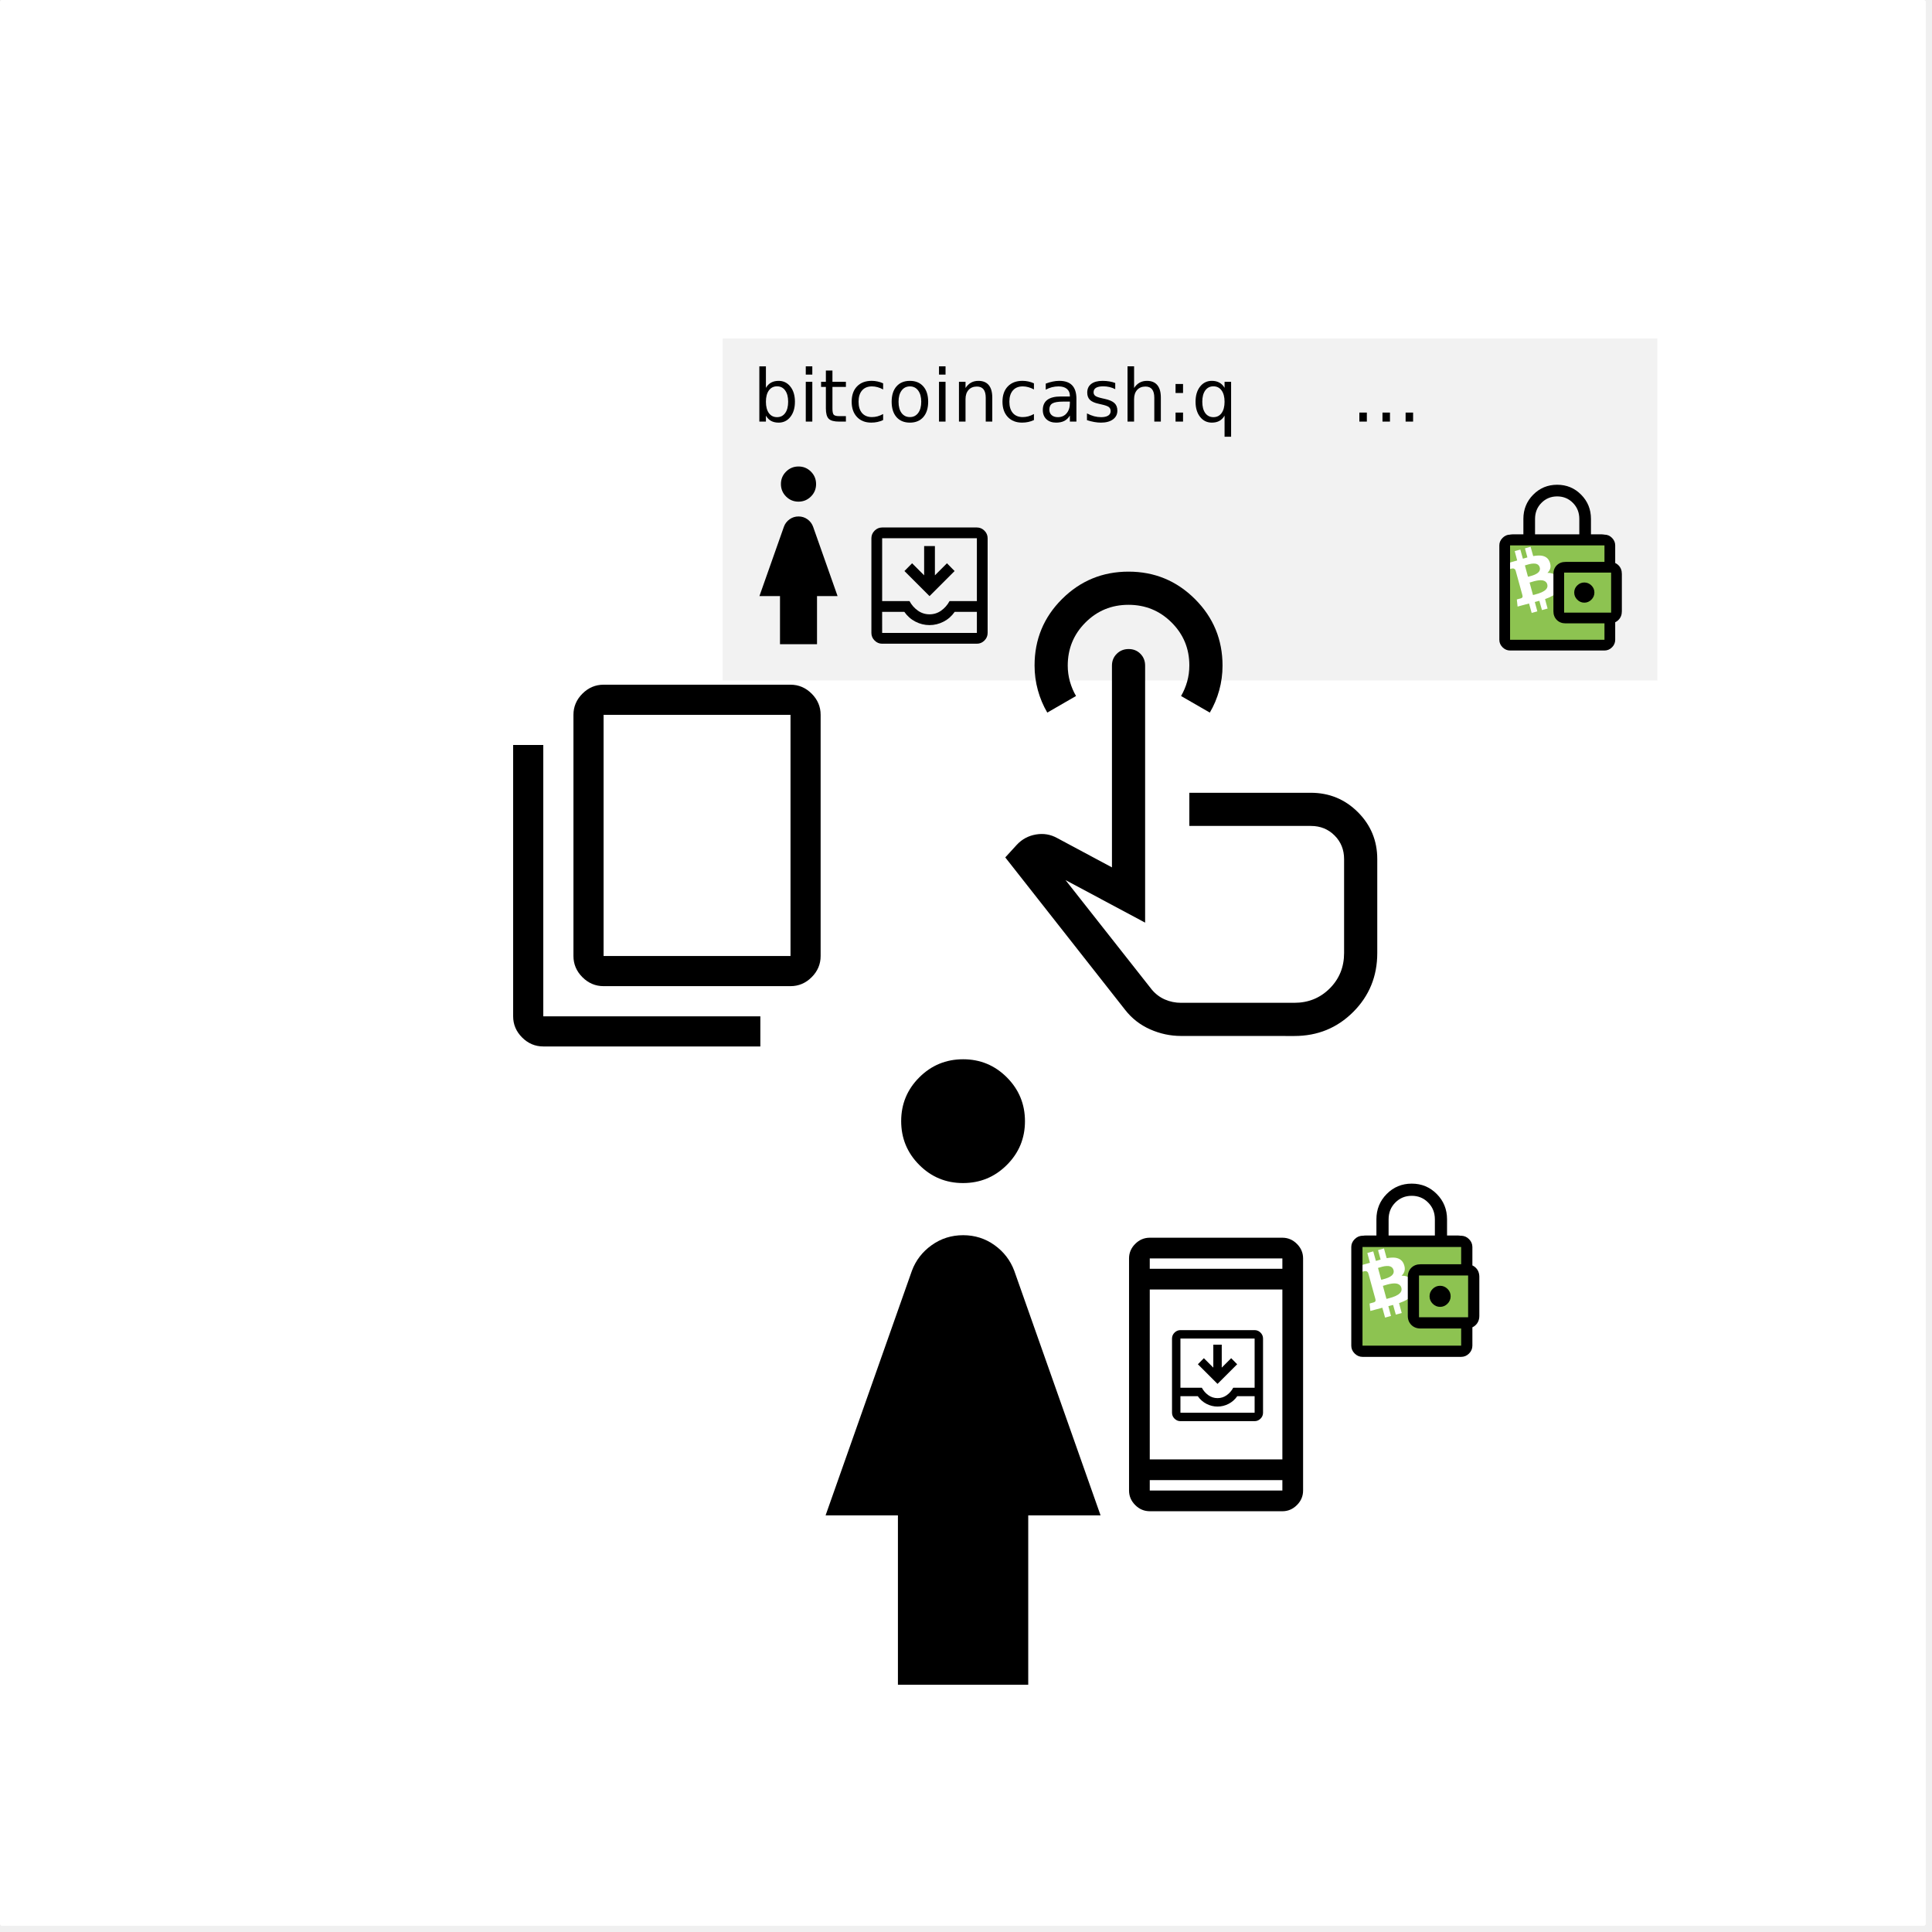
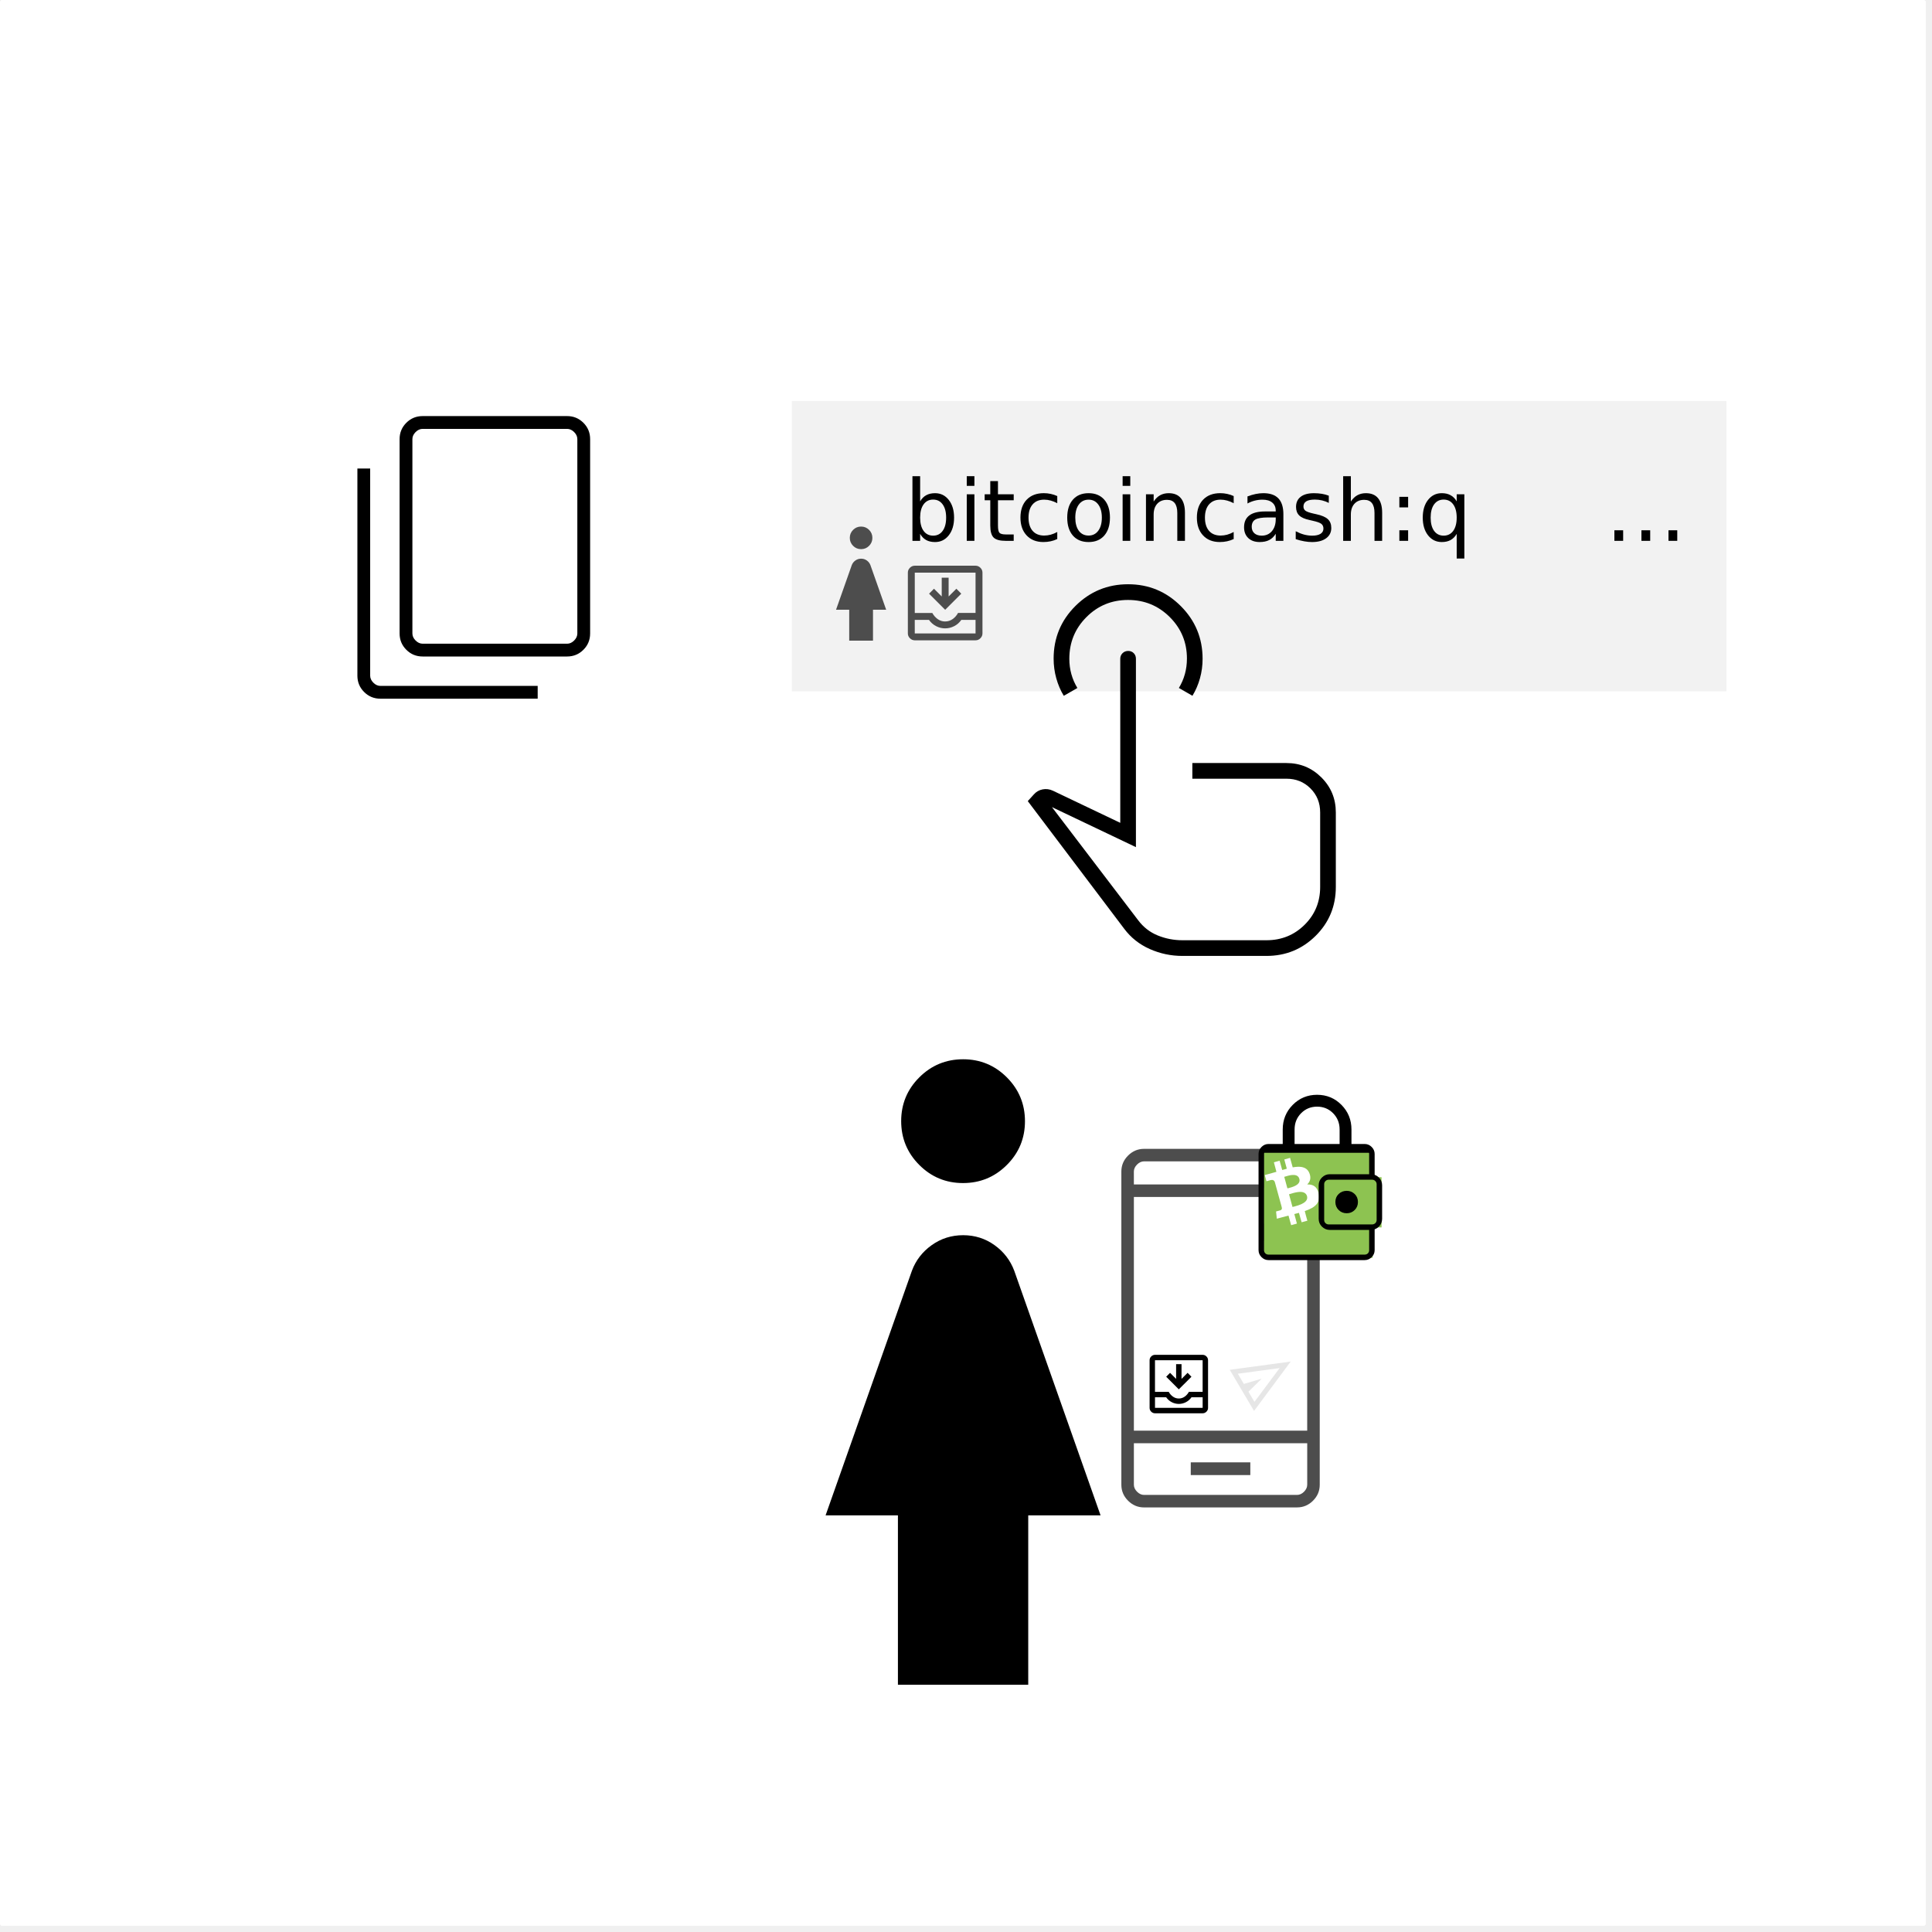
<svg xmlns="http://www.w3.org/2000/svg" width="400" height="400" version="1.1" viewBox="0 0 105.83 105.83" id="svg8538">
  <defs id="defs8542" />
  <rect style="display:inline;fill:#ffffff;fill-opacity:1;stroke:none;stroke-width:0.342;stroke-linejoin:round;stroke-miterlimit:4;stroke-dasharray:none;stroke-dashoffset:7.35;stroke-opacity:1" id="rect49606" width="105.488" height="105.488" x="0" y="0" ry="0.133" />
  <rect width="105.49" height="105.49" ry=".133" fill="#fff" id="rect8462" style="fill:#ffffff" />
-   <rect style="fill:#f2f2f2;stroke:none;stroke-width:0.218;stroke-linejoin:round;stroke-dashoffset:7.35;stroke-opacity:0.722" id="rect900" width="51.198" height="18.734" x="39.588" y="18.537" />
+   <rect style="fill:#f2f2f2;stroke:none;stroke-width:0.201;stroke-linejoin:round;stroke-dashoffset:7.35;stroke-opacity:0.722" id="rect900" width="51.198" height="15.901" x="43.373" y="21.967" />
  <path d="m52.751 64.805q-1.406 0-2.397-0.994-0.99-0.994-0.99-2.4t0.994-2.397q0.994-0.99 2.4-0.99t2.397 0.994q0.99 0.994 0.99 2.4 0 1.406-0.994 2.397-0.994 0.99-2.4 0.99zm-3.565 27.481v-9.279h-3.962l4.729-13.401q0.321-0.857 1.084-1.401 0.763-0.544 1.722-0.544 0.959 0 1.718 0.544 0.758 0.544 1.08 1.401l4.729 13.401h-3.962v9.279z" stroke-width=".054" id="path8478" />
-   <path d="m 62.981,82.781 q -0.46,0 -0.797,-0.338 -0.338,-0.338 -0.338,-0.797 V 68.934 q 0,-0.46 0.338,-0.797 0.338,-0.338 0.797,-0.338 h 7.264 q 0.46,0 0.797,0.338 0.338,0.338 0.338,0.797 v 12.713 q 0,0.46 -0.338,0.797 -0.338,0.338 -0.797,0.338 z m 0,-1.703 v 0.568 h 7.264 v -0.568 z m 0,-1.135 h 7.264 v -9.308 h -7.264 z m 0,-10.443 h 7.264 v -0.568 h -7.264 z m 0,0 v -0.568 z m 0,11.578 v 0.568 z" stroke-width="0.801" id="path8480" />
-   <path d="m 64.661,77.847 q -0.187,0 -0.324,-0.137 -0.137,-0.137 -0.137,-0.324 v -4.064 q 0,-0.187 0.137,-0.324 0.137,-0.137 0.324,-0.137 h 4.064 q 0.187,0 0.324,0.137 0.137,0.137 0.137,0.324 v 4.064 q 0,0.187 -0.137,0.324 -0.137,0.137 -0.324,0.137 z m 0,-0.462 h 4.064 v -0.905 h -0.951 q -0.189,0.272 -0.477,0.42 -0.287,0.148 -0.604,0.148 -0.316,0 -0.604,-0.148 -0.287,-0.148 -0.477,-0.42 h -0.951 z m 2.033,-0.799 q 0.276,0 0.5,-0.159 0.224,-0.159 0.358,-0.409 h 1.173 v -2.697 h -4.064 v 2.697 h 1.173 q 0.134,0.249 0.359,0.409 0.225,0.159 0.501,0.159 z m -0.001,-0.78 -1.076,-1.076 0.328,-0.332 0.517,0.517 v -1.256 h 0.462 v 1.256 l 0.517,-0.517 0.328,0.332 z m -2.032,1.579 h 4.064 z" stroke-width="0.007" id="path8530" />
-   <path d="m 33.063,54.019 q -0.669,0 -1.16,-0.491 -0.491,-0.491 -0.491,-1.16 v -13.211 q 0,-0.669 0.491,-1.16 0.491,-0.491 1.16,-0.491 h 10.238 q 0.669,0 1.16,0.491 0.491,0.491 0.491,1.16 v 13.211 q 0,0.669 -0.491,1.16 -0.491,0.491 -1.16,0.491 z m 0,-1.651 H 43.302 V 39.157 H 33.063 Z m -3.303,4.954 q -0.669,0 -1.16,-0.491 -0.491,-0.491 -0.491,-1.16 V 40.808 h 1.651 v 14.863 h 11.89 v 1.651 z m 3.303,-4.954 v -13.211 z" stroke-width="0.025" id="path8536" />
-   <g id="g9985-3" transform="matrix(0.3960836,0,0,0.3960836,26.78516,60.85331)">
-     <g id="g9973-6">
-       <path d="m 124.414,17.231 h 6.4 v -2.24 c 0,-0.921 -0.309,-1.692 -0.926,-2.316 -0.618,-0.623 -1.375,-0.935 -2.273,-0.935 -0.898,0 -1.656,0.312 -2.273,0.935 -0.618,0.623 -0.926,1.395 -0.926,2.316 z m 4.581,14.045 h -7.781 c -0.443,0 -0.835,-0.17 -1.175,-0.509 -0.34,-0.34 -0.509,-0.731 -0.509,-1.175 V 18.915 c 0,-0.443 0.17,-0.835 0.509,-1.175 0.34,-0.34 0.731,-0.509 1.175,-0.509 h 1.516 v -2.24 c 0,-1.375 0.473,-2.542 1.419,-3.499 0.946,-0.957 2.101,-1.436 3.465,-1.436 1.364,0 2.519,0.479 3.465,1.436 0.946,0.957 1.419,2.123 1.419,3.499 v 2.24 h 1.516 c 0.443,0 0.835,0.17 1.175,0.509 0.34,0.34 0.509,0.731 0.509,1.175 v 1.903 c -0.247,-0.067 -0.504,-0.115 -0.77,-0.143 -0.267,-0.028 -0.571,-0.042 -0.914,-0.042 v -1.718 h -12.799 v 10.677 h 6.854 c 0.124,0.326 0.253,0.613 0.387,0.863 0.135,0.25 0.314,0.523 0.539,0.821 z m -7.781,-12.361 v 10.677 z" stroke-width="0.025" id="path26-1" />
-     </g>
-     <g transform="matrix(1.6027,0,0,1.6027,-11.12753,-76.26737)" id="g14-3-2">
-       <g transform="matrix(0.00965946,0,0,0.00965946,80.69794,59.92945)" id="g58-6-7-9">
-         <rect style="fill:#8dc351;fill-opacity:1;stroke-width:65.595;stroke-linejoin:round;stroke-dashoffset:7.35" id="rect3960-5-3" width="1000.355" height="963.94" x="116.863" y="-95.88" />
-         <g transform="matrix(0.04188,0,0,0.04188,75.616,54.993)" fill="#8dc351" id="g52-2-9-1">
-           <path d="m 7525,15989 c -349,-23 -745,-74 -1074,-139 -1411,-279 -2741,-944 -3806,-1903 -103,-94 -479,-466 -575,-572 -245,-266 -540,-648 -754,-974 -84,-128 -216,-339 -216,-346 0,-2 -17,-32 -38,-66 -48,-80 -130,-233 -220,-414 C 359,10611 82,9566 10,8445 -3,8240 -3,7750 10,7545 113,5935 655,4458 1610,3185 c 239,-319 428,-535 744,-850 286,-286 436,-420 706,-632 C 4666,442 6732,-162 8765,35 c 1734,169 3354,891 4645,2071 632,577 1156,1241 1589,2014 64,113 231,450 301,605 345,767 574,1625 659,2470 32,311 41,496 41,810 0,808 -118,1588 -356,2359 -526,1697 -1613,3186 -3064,4197 -1216,848 -2616,1332 -4135,1429 -181,11 -740,11 -920,-1 z" id="path50-9-2-9" />
-         </g>
-         <g transform="matrix(0.0610117,0,0,0.0610117,-103.8285,-229.3502)" fill="#ffffff" id="g56-1-2-4">
-           <path d="m 7751,13046 c -6,-17 -62,-222 -127,-456 -195,-713 -262,-951 -266,-956 -3,-2 -398,103 -879,234 -481,131 -875,238 -877,237 -3,-3 -112,-1041 -112,-1071 0,-17 8,-23 33,-28 75,-14 558,-147 627,-172 101,-38 181,-113 204,-193 28,-95 21,-155 -43,-390 -33,-119 -139,-504 -236,-856 -97,-352 -239,-867 -315,-1145 -76,-278 -193,-703 -260,-945 -67,-242 -142,-514 -166,-605 -25,-91 -57,-185 -72,-210 -44,-77 -110,-138 -190,-177 -67,-34 -84,-38 -171,-41 -134,-6 -233,16 -734,162 -81,23 -120,30 -122,22 -7,-20 -247,-901 -249,-910 0,-4 87,-33 194,-62 107,-30 499,-138 870,-241 371,-102 678,-189 682,-192 4,-3 -81,-323 -188,-711 -107,-388 -192,-710 -190,-715 2,-6 28,-17 57,-24 30,-8 222,-61 428,-117 206,-57 376,-103 377,-101 1,1 88,315 193,697 106,382 194,696 196,698 2,2 137,-35 302,-83 164,-48 318,-92 343,-100 35,-10 44,-17 42,-31 -2,-11 -87,-320 -188,-689 -101,-368 -184,-674 -184,-680 0,-9 858,-250 865,-243 2,2 91,322 198,711 107,389 196,710 199,712 2,3 42,-2 89,-10 416,-74 899,-94 1184,-51 672,104 1078,440 1283,1061 196,592 97,1085 -302,1499 l -73,76 h 118 c 828,0 1344,393 1564,1190 130,470 135,910 15,1273 -41,126 -137,313 -218,427 -145,205 -419,444 -699,612 -277,166 -754,378 -1083,483 -30,10 -58,20 -62,24 -4,3 71,290 166,636 96,347 185,671 198,721 l 25,91 -426,117 c -234,64 -431,116 -436,116 -6,0 -98,-318 -204,-707 -107,-390 -195,-709 -196,-710 -1,-2 -143,35 -316,81 -173,46 -329,87 -346,91 -18,3 -33,12 -33,18 0,11 16,68 259,952 71,259 128,471 126,473 -1,1 -196,56 -433,121 l -431,118 z m 442,-2762 c 928,-243 1429,-470 1733,-785 93,-98 132,-151 179,-252 54,-113 70,-186 69,-317 0,-211 -79,-419 -214,-563 -317,-339 -883,-384 -1824,-143 -226,58 -696,197 -696,207 0,4 117,433 260,953 143,520 260,948 260,951 0,10 22,5 233,-51 z M 7391,7495 c 657,-172 1015,-321 1295,-540 97,-76 161,-145 225,-243 60,-91 87,-161 107,-277 19,-113 7,-234 -39,-369 -102,-305 -310,-473 -660,-532 -82,-13 -140,-16 -298,-11 -227,6 -400,32 -681,103 -171,42 -609,170 -618,179 -4,4 126,484 431,1588 24,87 46,147 53,147 6,0 90,-20 185,-45 z" fill="#ffffff" id="path54-2-8-7" />
-         </g>
-       </g>
-       <path d="m 89.015,64.495 q 0.368,0 0.639,-0.271 0.271,-0.271 0.271,-0.643 0,-0.373 -0.271,-0.639 -0.271,-0.266 -0.639,-0.266 -0.368,0 -0.639,0.266 -0.271,0.266 -0.271,0.639 0,0.372 0.271,0.643 0.271,0.271 0.639,0.271 z m -6.696,2.835 v 0.513 -8.514 z m 0,1.48 q -0.382,0 -0.675,-0.288 -0.293,-0.288 -0.293,-0.68 v -8.514 q 0,-0.382 0.293,-0.675 0.293,-0.293 0.675,-0.293 h 8.514 q 0.392,0 0.68,0.293 0.288,0.293 0.288,0.675 v 1.78 h -0.968 v -1.78 h -8.514 v 8.514 h 8.514 v -1.771 h 0.968 v 1.771 q 0,0.392 -0.288,0.68 -0.288,0.288 -0.68,0.288 z m 5.012,-2.448 q -0.489,0 -0.796,-0.307 -0.307,-0.307 -0.307,-0.786 v -3.357 q 0,-0.489 0.307,-0.791 0.307,-0.302 0.796,-0.302 h 3.967 q 0.489,0 0.796,0.302 0.307,0.302 0.307,0.791 v 3.357 q 0,0.479 -0.307,0.786 -0.307,0.307 -0.796,0.307 z m 4.102,-0.968 v -3.609 h -4.238 v 3.609 z" stroke-width="0.015" id="path12-9-8" />
-     </g>
-   </g>
-   <path d="m 43.739,27.479 q -0.4,0 -0.681,-0.282 -0.281,-0.282 -0.281,-0.682 0,-0.4 0.282,-0.681 0.282,-0.281 0.682,-0.281 0.4,0 0.681,0.282 0.281,0.282 0.281,0.682 0,0.4 -0.282,0.681 -0.282,0.281 -0.682,0.281 z m -1.013,7.809 V 32.651 h -1.126 l 1.344,-3.808 q 0.091,-0.243 0.308,-0.398 0.217,-0.155 0.489,-0.155 0.273,0 0.488,0.155 0.216,0.155 0.307,0.398 l 1.344,3.808 h -1.126 v 2.637 z" stroke-width="0.015" id="path8466-2" />
-   <path d="m 48.322,35.261 q -0.239,0 -0.414,-0.175 -0.175,-0.175 -0.175,-0.414 v -5.189 q 0,-0.239 0.175,-0.414 0.175,-0.175 0.414,-0.175 h 5.189 q 0.239,0 0.414,0.175 0.175,0.175 0.175,0.414 v 5.189 q 0,0.239 -0.175,0.414 -0.175,0.175 -0.414,0.175 z m 0,-0.59 h 5.189 v -1.156 h -1.215 q -0.242,0.348 -0.609,0.537 -0.367,0.189 -0.771,0.189 -0.404,0 -0.771,-0.189 -0.367,-0.189 -0.609,-0.537 h -1.215 z m 2.596,-1.02 q 0.352,0 0.638,-0.203 0.286,-0.203 0.457,-0.522 h 1.498 v -3.444 h -5.189 v 3.444 h 1.498 q 0.171,0.318 0.458,0.522 0.287,0.203 0.64,0.203 z m -0.001,-0.997 -1.374,-1.374 0.419,-0.425 0.66,0.66 v -1.604 h 0.59 v 1.604 l 0.66,-0.66 0.419,0.425 z m -2.595,2.017 h 5.189 z" stroke-width="0.009" id="path8534-0" />
-   <g id="g9985-6" transform="matrix(0.3789665,0,0,0.3789665,36.9365,22.74271)">
-     <g id="g9973-8">
-       <path d="m 124.414,17.231 h 6.4 v -2.24 c 0,-0.921 -0.309,-1.692 -0.926,-2.316 -0.618,-0.623 -1.375,-0.935 -2.273,-0.935 -0.898,0 -1.656,0.312 -2.273,0.935 -0.618,0.623 -0.926,1.395 -0.926,2.316 z m 4.581,14.045 h -7.781 c -0.443,0 -0.835,-0.17 -1.175,-0.509 -0.34,-0.34 -0.509,-0.731 -0.509,-1.175 V 18.915 c 0,-0.443 0.17,-0.835 0.509,-1.175 0.34,-0.34 0.731,-0.509 1.175,-0.509 h 1.516 v -2.24 c 0,-1.375 0.473,-2.542 1.419,-3.499 0.946,-0.957 2.101,-1.436 3.465,-1.436 1.364,0 2.519,0.479 3.465,1.436 0.946,0.957 1.419,2.123 1.419,3.499 v 2.24 h 1.516 c 0.443,0 0.835,0.17 1.175,0.509 0.34,0.34 0.509,0.731 0.509,1.175 v 1.903 c -0.247,-0.067 -0.504,-0.115 -0.77,-0.143 -0.267,-0.028 -0.571,-0.042 -0.914,-0.042 v -1.718 h -12.799 v 10.677 h 6.854 c 0.124,0.326 0.253,0.613 0.387,0.863 0.135,0.25 0.314,0.523 0.539,0.821 z m -7.781,-12.361 v 10.677 z" stroke-width="0.025" id="path26-9" />
-     </g>
-     <g transform="matrix(1.6027,0,0,1.6027,-11.12753,-76.26737)" id="g14-3-9">
-       <g transform="matrix(0.00965946,0,0,0.00965946,80.69794,59.92945)" id="g58-6-7-2">
-         <rect style="fill:#8dc351;fill-opacity:1;stroke-width:65.595;stroke-linejoin:round;stroke-dashoffset:7.35" id="rect3960-5-6" width="1000.355" height="963.94" x="116.863" y="-95.88" />
-         <g transform="matrix(0.04188,0,0,0.04188,75.616,54.993)" fill="#8dc351" id="g52-2-9-6">
-           <path d="m 7525,15989 c -349,-23 -745,-74 -1074,-139 -1411,-279 -2741,-944 -3806,-1903 -103,-94 -479,-466 -575,-572 -245,-266 -540,-648 -754,-974 -84,-128 -216,-339 -216,-346 0,-2 -17,-32 -38,-66 -48,-80 -130,-233 -220,-414 C 359,10611 82,9566 10,8445 -3,8240 -3,7750 10,7545 113,5935 655,4458 1610,3185 c 239,-319 428,-535 744,-850 286,-286 436,-420 706,-632 C 4666,442 6732,-162 8765,35 c 1734,169 3354,891 4645,2071 632,577 1156,1241 1589,2014 64,113 231,450 301,605 345,767 574,1625 659,2470 32,311 41,496 41,810 0,808 -118,1588 -356,2359 -526,1697 -1613,3186 -3064,4197 -1216,848 -2616,1332 -4135,1429 -181,11 -740,11 -920,-1 z" id="path50-9-2-4" />
-         </g>
-         <g transform="matrix(0.0610117,0,0,0.0610117,-103.8285,-229.3502)" fill="#ffffff" id="g56-1-2-9">
-           <path d="m 7751,13046 c -6,-17 -62,-222 -127,-456 -195,-713 -262,-951 -266,-956 -3,-2 -398,103 -879,234 -481,131 -875,238 -877,237 -3,-3 -112,-1041 -112,-1071 0,-17 8,-23 33,-28 75,-14 558,-147 627,-172 101,-38 181,-113 204,-193 28,-95 21,-155 -43,-390 -33,-119 -139,-504 -236,-856 -97,-352 -239,-867 -315,-1145 -76,-278 -193,-703 -260,-945 -67,-242 -142,-514 -166,-605 -25,-91 -57,-185 -72,-210 -44,-77 -110,-138 -190,-177 -67,-34 -84,-38 -171,-41 -134,-6 -233,16 -734,162 -81,23 -120,30 -122,22 -7,-20 -247,-901 -249,-910 0,-4 87,-33 194,-62 107,-30 499,-138 870,-241 371,-102 678,-189 682,-192 4,-3 -81,-323 -188,-711 -107,-388 -192,-710 -190,-715 2,-6 28,-17 57,-24 30,-8 222,-61 428,-117 206,-57 376,-103 377,-101 1,1 88,315 193,697 106,382 194,696 196,698 2,2 137,-35 302,-83 164,-48 318,-92 343,-100 35,-10 44,-17 42,-31 -2,-11 -87,-320 -188,-689 -101,-368 -184,-674 -184,-680 0,-9 858,-250 865,-243 2,2 91,322 198,711 107,389 196,710 199,712 2,3 42,-2 89,-10 416,-74 899,-94 1184,-51 672,104 1078,440 1283,1061 196,592 97,1085 -302,1499 l -73,76 h 118 c 828,0 1344,393 1564,1190 130,470 135,910 15,1273 -41,126 -137,313 -218,427 -145,205 -419,444 -699,612 -277,166 -754,378 -1083,483 -30,10 -58,20 -62,24 -4,3 71,290 166,636 96,347 185,671 198,721 l 25,91 -426,117 c -234,64 -431,116 -436,116 -6,0 -98,-318 -204,-707 -107,-390 -195,-709 -196,-710 -1,-2 -143,35 -316,81 -173,46 -329,87 -346,91 -18,3 -33,12 -33,18 0,11 16,68 259,952 71,259 128,471 126,473 -1,1 -196,56 -433,121 l -431,118 z m 442,-2762 c 928,-243 1429,-470 1733,-785 93,-98 132,-151 179,-252 54,-113 70,-186 69,-317 0,-211 -79,-419 -214,-563 -317,-339 -883,-384 -1824,-143 -226,58 -696,197 -696,207 0,4 117,433 260,953 143,520 260,948 260,951 0,10 22,5 233,-51 z M 7391,7495 c 657,-172 1015,-321 1295,-540 97,-76 161,-145 225,-243 60,-91 87,-161 107,-277 19,-113 7,-234 -39,-369 -102,-305 -310,-473 -660,-532 -82,-13 -140,-16 -298,-11 -227,6 -400,32 -681,103 -171,42 -609,170 -618,179 -4,4 126,484 431,1588 24,87 46,147 53,147 6,0 90,-20 185,-45 z" fill="#ffffff" id="path54-2-8-5" />
-         </g>
-       </g>
-       <path d="m 89.015,64.495 q 0.368,0 0.639,-0.271 0.271,-0.271 0.271,-0.643 0,-0.373 -0.271,-0.639 -0.271,-0.266 -0.639,-0.266 -0.368,0 -0.639,0.266 -0.271,0.266 -0.271,0.639 0,0.372 0.271,0.643 0.271,0.271 0.639,0.271 z m -6.696,2.835 v 0.513 -8.514 z m 0,1.48 q -0.382,0 -0.675,-0.288 -0.293,-0.288 -0.293,-0.68 v -8.514 q 0,-0.382 0.293,-0.675 0.293,-0.293 0.675,-0.293 h 8.514 q 0.392,0 0.68,0.293 0.288,0.293 0.288,0.675 v 1.78 h -0.968 v -1.78 h -8.514 v 8.514 h 8.514 v -1.771 h 0.968 v 1.771 q 0,0.392 -0.288,0.68 -0.288,0.288 -0.68,0.288 z m 5.012,-2.448 q -0.489,0 -0.796,-0.307 -0.307,-0.307 -0.307,-0.786 v -3.357 q 0,-0.489 0.307,-0.791 0.307,-0.302 0.796,-0.302 h 3.967 q 0.489,0 0.796,0.302 0.307,0.302 0.307,0.791 v 3.357 q 0,0.479 -0.307,0.786 -0.307,0.307 -0.796,0.307 z m 4.102,-0.968 v -3.609 h -4.238 v 3.609 z" stroke-width="0.015" id="path12-9-0" />
-     </g>
-   </g>
-   <g stroke-width="0.265" aria-label="bitcoincash:qqa ... 5rqe" id="g52" transform="matrix(0.4706196,0,0,0.4706196,39.76948,-8.661803)">
+   <path d="m 63.268,77.416 q -0.12,0 -0.208,-0.088 -0.088,-0.088 -0.088,-0.208 v -2.61 q 0,-0.12 0.088,-0.208 0.088,-0.088 0.208,-0.088 h 2.61 q 0.12,0 0.208,0.088 0.088,0.088 0.088,0.208 v 2.61 q 0,0.12 -0.088,0.208 -0.088,0.088 -0.208,0.088 z m 0,-0.297 h 2.61 V 76.538 h -0.611 q -0.122,0.175 -0.306,0.27 -0.185,0.095 -0.388,0.095 -0.203,0 -0.388,-0.095 -0.185,-0.095 -0.306,-0.27 h -0.611 z m 1.305,-0.513 q 0.177,0 0.321,-0.102 0.144,-0.102 0.23,-0.262 h 0.753 V 74.51 h -2.61 v 1.732 h 0.753 q 0.086,0.16 0.231,0.262 0.145,0.102 0.322,0.102 z m -7.06e-4,-0.501 -0.691,-0.691 0.211,-0.214 0.332,0.332 v -0.807 h 0.297 v 0.807 l 0.332,-0.332 0.211,0.214 z m -1.305,1.014 h 2.61 z" stroke-width="0.004" id="path8530" />
+   <path d="m 47.168,30.081 q -0.256,0 -0.437,-0.181 -0.181,-0.181 -0.181,-0.438 0,-0.256 0.181,-0.437 0.181,-0.181 0.438,-0.181 0.256,0 0.437,0.181 0.181,0.181 0.181,0.438 0,0.256 -0.181,0.437 -0.181,0.181 -0.438,0.181 z m -0.65,5.011 v -1.692 h -0.722 l 0.862,-2.443 q 0.059,-0.156 0.198,-0.255 0.139,-0.099 0.314,-0.099 0.175,0 0.313,0.099 0.138,0.099 0.197,0.255 l 0.862,2.443 H 47.82 v 1.692 z" stroke-width="0.01" id="path8466-2" style="fill:#4d4d4d" />
+   <path d="m 50.109,35.075 q -0.153,0 -0.266,-0.113 -0.113,-0.113 -0.113,-0.266 v -3.329 q 0,-0.153 0.113,-0.266 0.113,-0.113 0.266,-0.113 h 3.329 q 0.153,0 0.266,0.113 0.113,0.113 0.113,0.266 v 3.329 q 0,0.153 -0.113,0.266 -0.113,0.113 -0.266,0.113 z m 0,-0.378 h 3.329 v -0.742 h -0.779 q -0.155,0.223 -0.391,0.344 -0.236,0.121 -0.495,0.121 -0.259,0 -0.495,-0.121 -0.236,-0.121 -0.391,-0.344 h -0.779 z m 1.666,-0.655 q 0.226,0 0.41,-0.131 0.184,-0.131 0.293,-0.335 H 53.438 V 31.367 h -3.329 v 2.21 h 0.961 q 0.11,0.204 0.294,0.335 0.184,0.131 0.411,0.131 z m -7.06e-4,-0.639 -0.882,-0.882 0.269,-0.272 0.424,0.424 v -1.029 h 0.378 v 1.029 l 0.424,-0.424 0.269,0.272 z m -1.665,1.294 h 3.329 z" stroke-width="0.006" id="path8534-0" style="fill:#4d4d4d" />
+   <g stroke-width="0.265" aria-label="bitcoincash:qqa ... 5rqe" id="g52" transform="matrix(0.5505692,0,0,0.5505692,47.84576,-7.524661)">
    <path d="m 7.232,65.166 q 0,-0.839 -0.347,-1.315 -0.343,-0.48 -0.947,-0.48 -0.604,0 -0.951,0.48 -0.343,0.475 -0.343,1.315 0,0.839 0.343,1.319 0.347,0.475 0.951,0.475 0.604,0 0.947,-0.475 Q 7.232,66.005 7.232,65.166 Z m -2.588,-1.616 q 0.24,-0.413 0.604,-0.612 0.368,-0.203 0.876,-0.203 0.843,0 1.368,0.67 0.529,0.67 0.529,1.761 0,1.091 -0.529,1.761 -0.525,0.67 -1.368,0.67 -0.508,0 -0.876,-0.198 -0.364,-0.203 -0.604,-0.616 v 0.695 H 3.879 v -6.433 H 4.644 Z" id="path8" />
    <path d="m 9.283,62.846 h 0.761 v 4.63 H 9.283 Z m 0,-1.802 h 0.761 v 0.963 H 9.283 Z" id="path10" />
    <path d="m 12.387,61.532 v 1.315 h 1.567 v 0.591 H 12.387 v 2.514 q 0,0.566 0.153,0.728 0.157,0.161 0.633,0.161 h 0.781 v 0.637 h -0.781 q -0.881,0 -1.215,-0.327 -0.335,-0.331 -0.335,-1.199 v -2.514 h -0.558 v -0.591 h 0.558 v -1.315 z" id="path12" />
    <path d="m 18.287,63.024 v 0.711 q -0.322,-0.178 -0.649,-0.265 -0.322,-0.091 -0.653,-0.091 -0.74,0 -1.149,0.471 -0.409,0.467 -0.409,1.315 0,0.847 0.409,1.319 0.409,0.467 1.149,0.467 0.331,0 0.653,-0.087 0.327,-0.091 0.649,-0.269 v 0.703 q -0.318,0.149 -0.661,0.223 -0.339,0.074 -0.723,0.074 -1.046,0 -1.662,-0.657 -0.616,-0.657 -0.616,-1.774 0,-1.133 0.62,-1.782 0.624,-0.649 1.707,-0.649 0.351,0 0.686,0.074 0.335,0.07 0.649,0.215 z" id="path14" />
    <path d="m 21.404,63.38 q -0.612,0 -0.967,0.48 -0.356,0.475 -0.356,1.306 0,0.831 0.351,1.31 0.356,0.475 0.972,0.475 0.608,0 0.963,-0.48 0.356,-0.48 0.356,-1.306 0,-0.823 -0.356,-1.302 -0.356,-0.484 -0.963,-0.484 z m 0,-0.645 q 0.992,0 1.559,0.645 0.566,0.645 0.566,1.786 0,1.137 -0.566,1.786 -0.566,0.645 -1.559,0.645 -0.996,0 -1.563,-0.645 -0.562,-0.649 -0.562,-1.786 0,-1.141 0.562,-1.786 0.566,-0.645 1.563,-0.645 z" id="path16" />
    <path d="m 24.79,62.846 h 0.761 v 4.63 H 24.79 Z m 0,-1.802 h 0.761 v 0.963 H 24.79 Z" id="path18" />
    <path d="m 30.991,64.682 v 2.795 h -0.761 v -2.77 q 0,-0.657 -0.256,-0.984 -0.256,-0.327 -0.769,-0.327 -0.616,0 -0.972,0.393 -0.356,0.393 -0.356,1.071 v 2.617 H 27.113 v -4.63 h 0.765 v 0.719 q 0.273,-0.418 0.641,-0.624 0.372,-0.207 0.856,-0.207 0.798,0 1.207,0.496 0.409,0.492 0.409,1.451 z" id="path20" />
    <path d="m 35.84,63.024 v 0.711 q -0.322,-0.178 -0.649,-0.265 -0.322,-0.091 -0.653,-0.091 -0.74,0 -1.149,0.471 -0.409,0.467 -0.409,1.315 0,0.847 0.409,1.319 0.409,0.467 1.149,0.467 0.331,0 0.653,-0.087 0.327,-0.091 0.649,-0.269 v 0.703 q -0.318,0.149 -0.661,0.223 -0.339,0.074 -0.723,0.074 -1.046,0 -1.662,-0.657 -0.616,-0.657 -0.616,-1.774 0,-1.133 0.62,-1.782 0.624,-0.649 1.707,-0.649 0.351,0 0.686,0.074 0.335,0.07 0.649,0.215 z" id="path22" />
    <path d="m 39.267,65.149 q -0.922,0 -1.277,0.211 -0.355,0.211 -0.356,0.719 0,0.405 0.265,0.645 0.269,0.236 0.728,0.236 0.633,0 1.013,-0.446 0.384,-0.451 0.384,-1.195 v -0.17 z m 1.517,-0.314 v 2.642 h -0.761 v -0.703 q -0.26,0.422 -0.649,0.624 -0.389,0.198 -0.951,0.198 -0.711,0 -1.133,-0.397 -0.418,-0.401 -0.418,-1.071 0,-0.781 0.521,-1.178 0.525,-0.397 1.563,-0.397 h 1.067 v -0.074 q 0,-0.525 -0.347,-0.81 -0.343,-0.289 -0.967,-0.289 -0.397,0 -0.773,0.095 -0.376,0.095 -0.723,0.285 v -0.703 q 0.418,-0.161 0.81,-0.24 0.393,-0.083 0.765,-0.083 1.005,0 1.501,0.521 0.496,0.521 0.496,1.579 z" id="path24" />
    <path d="m 45.303,62.983 v 0.719 q -0.322,-0.165 -0.67,-0.248 -0.347,-0.083 -0.719,-0.083 -0.566,0 -0.852,0.174 -0.281,0.174 -0.281,0.521 0,0.265 0.203,0.418 0.203,0.149 0.814,0.285 l 0.26,0.058 q 0.81,0.174 1.149,0.492 0.343,0.314 0.343,0.881 0,0.645 -0.513,1.021 -0.508,0.376 -1.401,0.376 -0.372,0 -0.777,-0.074 -0.401,-0.07 -0.847,-0.215 v -0.785 q 0.422,0.219 0.831,0.331 0.409,0.107 0.81,0.107 0.537,0 0.827,-0.182 0.289,-0.186 0.289,-0.521 0,-0.31 -0.211,-0.475 -0.207,-0.165 -0.914,-0.318 l -0.265,-0.062 q -0.707,-0.149 -1.021,-0.455 -0.314,-0.31 -0.314,-0.847 0,-0.653 0.463,-1.009 0.463,-0.356 1.315,-0.356 0.422,0 0.794,0.062 0.372,0.062 0.686,0.186 z" id="path26-4" />
    <path d="m 50.611,64.682 v 2.795 h -0.761 v -2.77 q 0,-0.657 -0.256,-0.984 -0.256,-0.327 -0.769,-0.327 -0.616,0 -0.972,0.393 -0.356,0.393 -0.356,1.071 v 2.617 h -0.765 v -6.433 H 47.498 v 2.522 q 0.273,-0.418 0.641,-0.624 0.372,-0.207 0.856,-0.207 0.798,0 1.207,0.496 0.409,0.492 0.409,1.451 z" id="path28" />
    <path d="m 52.323,66.426 h 0.872 v 1.05 H 52.323 Z m 0,-3.328 h 0.872 v 1.05 H 52.323 Z" id="path30" />
    <path d="m 55.436,65.166 q 0,0.839 0.343,1.319 0.347,0.475 0.951,0.475 0.604,0 0.951,-0.475 0.347,-0.48 0.347,-1.319 0,-0.839 -0.347,-1.315 -0.347,-0.48 -0.951,-0.48 -0.604,0 -0.951,0.48 Q 55.436,64.327 55.436,65.166 Z m 2.592,1.616 q -0.24,0.413 -0.608,0.616 -0.364,0.198 -0.876,0.198 -0.839,0 -1.368,-0.67 -0.525,-0.67 -0.525,-1.761 0,-1.091 0.525,-1.761 0.529,-0.67 1.368,-0.67 0.513,0 0.876,0.203 0.368,0.198 0.608,0.612 v -0.703 h 0.761 v 6.391 H 58.028 Z" id="path32" />
    <path d="m 73.717,66.426 h 0.872 v 1.05 H 73.717 Z" id="path38" />
    <path d="m 76.408,66.426 h 0.872 v 1.05 H 76.408 Z" id="path40" />
    <path d="m 79.1,66.426 h 0.872 v 1.05 H 79.1 Z" id="path42" />
  </g>
-   <path d="m 64.695,56.747 q -0.878,0 -1.696,-0.363 -0.817,-0.363 -1.362,-1.06 L 55.066,46.967 55.702,46.271 q 0.424,-0.454 1.045,-0.56 0.621,-0.106 1.166,0.197 l 2.997,1.605 V 36.461 q 0,-0.386 0.263,-0.647 0.263,-0.261 0.651,-0.261 0.388,0 0.646,0.261 0.257,0.261 0.257,0.647 v 14.079 l -4.36,-2.331 4.723,5.995 q 0.303,0.363 0.719,0.545 0.417,0.182 0.885,0.182 h 6.207 q 1.151,0 1.938,-0.787 0.787,-0.787 0.787,-1.938 v -5.147 q 0,-0.772 -0.522,-1.294 -0.522,-0.522 -1.294,-0.522 h -6.661 v -1.817 h 6.65 q 1.518,0 2.581,1.06 1.063,1.06 1.063,2.574 v 5.147 q 0,1.907 -1.317,3.225 -1.317,1.317 -3.225,1.317 z M 57.368,39.034 q -0.335,-0.568 -0.516,-1.226 -0.181,-0.658 -0.181,-1.355 0,-2.142 1.506,-3.641 1.506,-1.499 3.642,-1.499 2.136,0 3.642,1.506 1.506,1.506 1.506,3.643 0,0.695 -0.181,1.351 -0.181,0.656 -0.516,1.221 L 64.695,38.126 q 0.212,-0.363 0.333,-0.787 0.121,-0.424 0.121,-0.893 0,-1.378 -0.972,-2.347 -0.972,-0.969 -2.362,-0.969 -1.389,0 -2.358,0.971 -0.969,0.971 -0.969,2.359 0,0.454 0.121,0.878 0.121,0.424 0.333,0.787 z m 8.629,10.143 z" id="path4984" style="stroke-width:0.03" />
+   <path d="m 65.227,80.8 h 3.262 v -0.697 h -3.262 z m -2.56,1.773 c -0.337,0 -0.628,-0.123 -0.874,-0.368 -0.245,-0.245 -0.368,-0.536 -0.368,-0.873 V 64.172 c 0,-0.337 0.123,-0.628 0.368,-0.873 0.245,-0.245 0.537,-0.368 0.874,-0.368 h 8.383 c 0.337,0 0.628,0.123 0.874,0.368 0.245,0.245 0.368,0.536 0.368,0.873 v 17.159 c 0,0.337 -0.123,0.628 -0.368,0.873 -0.245,0.245 -0.537,0.368 -0.874,0.368 z m -0.556,-3.518 v 2.273 c 0,0.14 0.058,0.268 0.175,0.385 0.117,0.117 0.245,0.175 0.385,0.175 h 8.375 c 0.14,0 0.268,-0.058 0.385,-0.175 0.117,-0.117 0.175,-0.245 0.175,-0.385 v -2.273 z m 0,-0.686 h 9.494 V 65.567 h -9.494 z m 0,-13.488 h 9.494 v -0.705 c 0,-0.14 -0.058,-0.268 -0.175,-0.385 -0.117,-0.117 -0.245,-0.175 -0.385,-0.175 h -8.375 c -0.14,0 -0.268,0.058 -0.385,0.175 -0.117,0.117 -0.175,0.245 -0.175,0.385 z m 0,14.174 v 2.832 -2.832 z m 0,-14.174 v -1.264 1.264 z" id="path926-3" style="fill:#4d4d4d;stroke-width:0.023" />
+   <g id="g1106-3" transform="matrix(0.3854766,0,0,0.3854766,95.15763,57.41519)">
+     <rect style="fill:#8dc351;fill-opacity:1;stroke:none;stroke-width:0.576;stroke-miterlimit:4;stroke-dasharray:none;stroke-dashoffset:7.35" id="rect2226-6" width="5.734" height="7.137" x="-56.266" y="18.337" />
+     <path d="m -62.894,13.803 h 6.4 v -2.24 c 0,-0.921 -0.309,-1.692 -0.926,-2.316 -0.618,-0.623 -1.375,-0.935 -2.273,-0.935 -0.898,0 -1.656,0.312 -2.273,0.935 -0.618,0.623 -0.926,1.395 -0.926,2.316 z m 4.581,14.045 h -7.781 c -0.443,0 -0.835,-0.17 -1.175,-0.509 -0.34,-0.34 -0.509,-0.731 -0.509,-1.175 V 15.487 c 0,-0.443 0.17,-0.835 0.509,-1.175 0.34,-0.34 0.731,-0.509 1.175,-0.509 h 1.516 v -2.24 c 0,-1.375 0.473,-2.542 1.419,-3.499 0.946,-0.957 2.101,-1.436 3.465,-1.436 1.364,0 2.519,0.479 3.465,1.436 0.946,0.957 1.419,2.123 1.419,3.499 v 2.24 h 1.516 c 0.443,0 0.835,0.17 1.175,0.509 0.34,0.34 0.509,0.731 0.509,1.175 v 1.903 c -0.247,-0.067 -0.504,-0.115 -0.77,-0.143 -0.267,-0.028 -0.571,-0.042 -0.914,-0.042 v -1.718 h -12.799 v 10.677 h 6.854 c 0.124,0.326 0.253,0.613 0.387,0.863 0.135,0.25 0.314,0.523 0.539,0.821 z m -7.781,-12.361 v 10.677 z" stroke-width="0.025" id="path26-7-7" />
+     <g transform="matrix(0.01548122,0,0,0.01548122,-69.10159,16.35351)" id="g58-6-7-5">
+       <rect style="fill:#8dc351;fill-opacity:1;stroke-width:65.595;stroke-linejoin:round;stroke-dashoffset:7.35" id="rect3960-5-3-3" width="1000.355" height="963.94" x="116.863" y="-95.88" />
+       <g transform="matrix(0.04188,0,0,0.04188,75.616,54.993)" fill="#8dc351" id="g52-2-9-5">
+         <path d="m 7525,15989 c -349,-23 -745,-74 -1074,-139 -1411,-279 -2741,-944 -3806,-1903 -103,-94 -479,-466 -575,-572 -245,-266 -540,-648 -754,-974 -84,-128 -216,-339 -216,-346 0,-2 -17,-32 -38,-66 -48,-80 -130,-233 -220,-414 C 359,10611 82,9566 10,8445 -3,8240 -3,7750 10,7545 113,5935 655,4458 1610,3185 c 239,-319 428,-535 744,-850 286,-286 436,-420 706,-632 C 4666,442 6732,-162 8765,35 c 1734,169 3354,891 4645,2071 632,577 1156,1241 1589,2014 64,113 231,450 301,605 345,767 574,1625 659,2470 32,311 41,496 41,810 0,808 -118,1588 -356,2359 -526,1697 -1613,3186 -3064,4197 -1216,848 -2616,1332 -4135,1429 -181,11 -740,11 -920,-1 z" id="path50-9-2-6" />
+       </g>
+       <g transform="matrix(0.0610117,0,0,0.0610117,-103.8285,-229.3502)" fill="#ffffff" id="g56-1-2-2">
+         <path d="m 7751,13046 c -6,-17 -62,-222 -127,-456 -195,-713 -262,-951 -266,-956 -3,-2 -398,103 -879,234 -481,131 -875,238 -877,237 -3,-3 -112,-1041 -112,-1071 0,-17 8,-23 33,-28 75,-14 558,-147 627,-172 101,-38 181,-113 204,-193 28,-95 21,-155 -43,-390 -33,-119 -139,-504 -236,-856 -97,-352 -239,-867 -315,-1145 -76,-278 -193,-703 -260,-945 -67,-242 -142,-514 -166,-605 -25,-91 -57,-185 -72,-210 -44,-77 -110,-138 -190,-177 -67,-34 -84,-38 -171,-41 -134,-6 -233,16 -734,162 -81,23 -120,30 -122,22 -7,-20 -247,-901 -249,-910 0,-4 87,-33 194,-62 107,-30 499,-138 870,-241 371,-102 678,-189 682,-192 4,-3 -81,-323 -188,-711 -107,-388 -192,-710 -190,-715 2,-6 28,-17 57,-24 30,-8 222,-61 428,-117 206,-57 376,-103 377,-101 1,1 88,315 193,697 106,382 194,696 196,698 2,2 137,-35 302,-83 164,-48 318,-92 343,-100 35,-10 44,-17 42,-31 -2,-11 -87,-320 -188,-689 -101,-368 -184,-674 -184,-680 0,-9 858,-250 865,-243 2,2 91,322 198,711 107,389 196,710 199,712 2,3 42,-2 89,-10 416,-74 899,-94 1184,-51 672,104 1078,440 1283,1061 196,592 97,1085 -302,1499 l -73,76 h 118 c 828,0 1344,393 1564,1190 130,470 135,910 15,1273 -41,126 -137,313 -218,427 -145,205 -419,444 -699,612 -277,166 -754,378 -1083,483 -30,10 -58,20 -62,24 -4,3 71,290 166,636 96,347 185,671 198,721 l 25,91 -426,117 c -234,64 -431,116 -436,116 -6,0 -98,-318 -204,-707 -107,-390 -195,-709 -196,-710 -1,-2 -143,35 -316,81 -173,46 -329,87 -346,91 -18,3 -33,12 -33,18 0,11 16,68 259,952 71,259 128,471 126,473 -1,1 -196,56 -433,121 l -431,118 z m 442,-2762 c 928,-243 1429,-470 1733,-785 93,-98 132,-151 179,-252 54,-113 70,-186 69,-317 0,-211 -79,-419 -214,-563 -317,-339 -883,-384 -1824,-143 -226,58 -696,197 -696,207 0,4 117,433 260,953 143,520 260,948 260,951 0,10 22,5 233,-51 z M 7391,7495 c 657,-172 1015,-321 1295,-540 97,-76 161,-145 225,-243 60,-91 87,-161 107,-277 19,-113 7,-234 -39,-369 -102,-305 -310,-473 -660,-532 -82,-13 -140,-16 -298,-11 -227,6 -400,32 -681,103 -171,42 -609,170 -618,179 -4,4 126,484 431,1588 24,87 46,147 53,147 6,0 90,-20 185,-45 z" fill="#ffffff" id="path54-2-8-9" />
+       </g>
+     </g>
+     <path d="m -67.233,26.61 v 2.728 -14.939 z m 0.637,3.509 q -0.574,0 -0.996,-0.422 -0.422,-0.422 -0.422,-0.996 V 15.036 q 0,-0.574 0.422,-0.996 0.422,-0.422 0.996,-0.422 h 13.662 q 0.574,0 0.996,0.422 0.422,0.422 0.422,0.996 v 3.455 h -0.781 V 15.036 q 0,-0.279 -0.179,-0.458 -0.179,-0.179 -0.458,-0.179 h -13.662 q -0.279,0 -0.458,0.179 -0.179,0.179 -0.179,0.458 v 13.665 q 0,0.279 0.179,0.458 0.179,0.179 0.458,0.179 h 13.662 q 0.279,0 0.458,-0.179 0.179,-0.179 0.179,-0.458 v -3.449 h 0.781 v 3.449 q 0,0.574 -0.422,0.996 -0.422,0.422 -0.996,0.422 z m 8.712,-4.29 q -0.645,0 -1.115,-0.46 -0.47,-0.46 -0.47,-1.114 v -4.759 q 0,-0.658 0.468,-1.12 0.468,-0.462 1.108,-0.462 h 5.833 q 0.669,0 1.138,0.46 0.469,0.46 0.469,1.114 v 4.759 q 0,0.658 -0.467,1.12 -0.467,0.462 -1.131,0.462 z m 6.014,-0.781 q 0.259,0 0.448,-0.179 0.189,-0.179 0.189,-0.458 V 19.332 q 0,-0.259 -0.189,-0.448 -0.189,-0.189 -0.448,-0.189 h -6.181 q -0.259,0 -0.448,0.189 -0.189,0.189 -0.189,0.448 v 5.08 q 0,0.279 0.189,0.458 0.189,0.179 0.448,0.179 z m -3.608,-1.587 q 0.664,0 1.126,-0.459 0.462,-0.459 0.462,-1.138 0,-0.69 -0.466,-1.139 -0.466,-0.449 -1.125,-0.449 -0.684,0 -1.149,0.447 -0.465,0.447 -0.465,1.138 0,0.679 0.465,1.14 0.465,0.461 1.152,0.461 z" id="path1628-1" style="stroke-width:0.026" />
+   </g>
+   <g id="g17938-5-4" transform="matrix(0.5136535,0,0,0.5136535,48.79163,39.07914)">
+     <path id="rect4980-6-8" style="fill:#ffffff;fill-opacity:1;stroke-width:1.365;stroke-linejoin:round;stroke-dashoffset:7.35" d="m 36.717,70.168 c 1.935,-0.242 3.892,-0.572 5.564,-0.747 l -3.515,4.54 z" />
+     <path d="m 38.745,74.384 -2.589,-4.383 6.5,-0.883 z m 0.044,-0.968 2.684,-3.599 -4.456,0.6 0.642,1.087 1.901,-0.556 -1.41,1.387 z m 0,0 -1.772,-3 z" stroke-width="0.008" id="path62-8-8" style="fill:#e6e6e6" />
+   </g>
+   <path d="m 23.15,35.961 q -0.525,0 -0.893,-0.368 -0.368,-0.368 -0.368,-0.893 V 24.053 q 0,-0.525 0.368,-0.893 0.368,-0.368 0.893,-0.368 h 7.915 q 0.525,0 0.893,0.368 0.368,0.368 0.368,0.893 v 10.647 q 0,0.525 -0.368,0.893 -0.368,0.368 -0.893,0.368 z m 0,-0.7 h 7.915 q 0.21,0 0.385,-0.175 0.175,-0.175 0.175,-0.385 V 24.053 q 0,-0.21 -0.175,-0.385 -0.175,-0.175 -0.385,-0.175 h -7.915 q -0.21,0 -0.385,0.175 -0.175,0.175 -0.175,0.385 v 10.647 q 0,0.21 0.175,0.385 0.175,0.175 0.385,0.175 z m -2.312,3.012 q -0.525,0 -0.893,-0.368 -0.368,-0.368 -0.368,-0.893 V 25.664 h 0.7 v 11.348 q 0,0.21 0.175,0.385 0.175,0.175 0.385,0.175 h 8.616 v 0.7 z m 1.751,-3.012 V 23.493 Z" id="path897" style="stroke-width:0.023" />
+   <path d="m 64.769,52.363 q -0.938,0 -1.789,-0.378 -0.85,-0.378 -1.396,-1.106 l -5.285,-6.996 0.329,-0.363 q 0.198,-0.225 0.485,-0.28 0.288,-0.055 0.565,0.074 l 3.687,1.759 v -8.987 q 0,-0.183 0.125,-0.306 0.125,-0.123 0.31,-0.123 0.185,0 0.304,0.123 0.119,0.123 0.119,0.306 v 10.318 l -4.6,-2.192 4.72,6.193 q 0.432,0.576 1.076,0.837 0.645,0.262 1.348,0.262 h 4.606 q 1.233,0 2.087,-0.844 0.855,-0.844 0.855,-2.077 v -4.08 q 0,-0.785 -0.531,-1.316 -0.531,-0.531 -1.316,-0.531 h -5.154 v -0.859 h 5.151 q 1.128,0 1.918,0.789 0.79,0.789 0.79,1.917 v 4.079 q 0,1.588 -1.11,2.685 -1.11,1.096 -2.691,1.096 z M 58.271,38.115 Q 58.005,37.677 57.86,37.154 57.715,36.632 57.715,36.078 q 0,-1.696 1.195,-2.885 1.195,-1.189 2.885,-1.189 1.69,0 2.885,1.195 1.195,1.195 1.195,2.89 0,0.551 -0.145,1.07 -0.145,0.519 -0.411,0.954 L 64.576,37.685 q 0.217,-0.356 0.329,-0.761 0.112,-0.404 0.112,-0.852 0,-1.333 -0.941,-2.271 -0.941,-0.937 -2.285,-0.937 -1.344,0 -2.28,0.94 -0.936,0.94 -0.936,2.282 0,0.44 0.112,0.842 0.112,0.402 0.329,0.758 z m 6.711,8.536 z" id="path1566" style="stroke-width:0.028" />
</svg>
